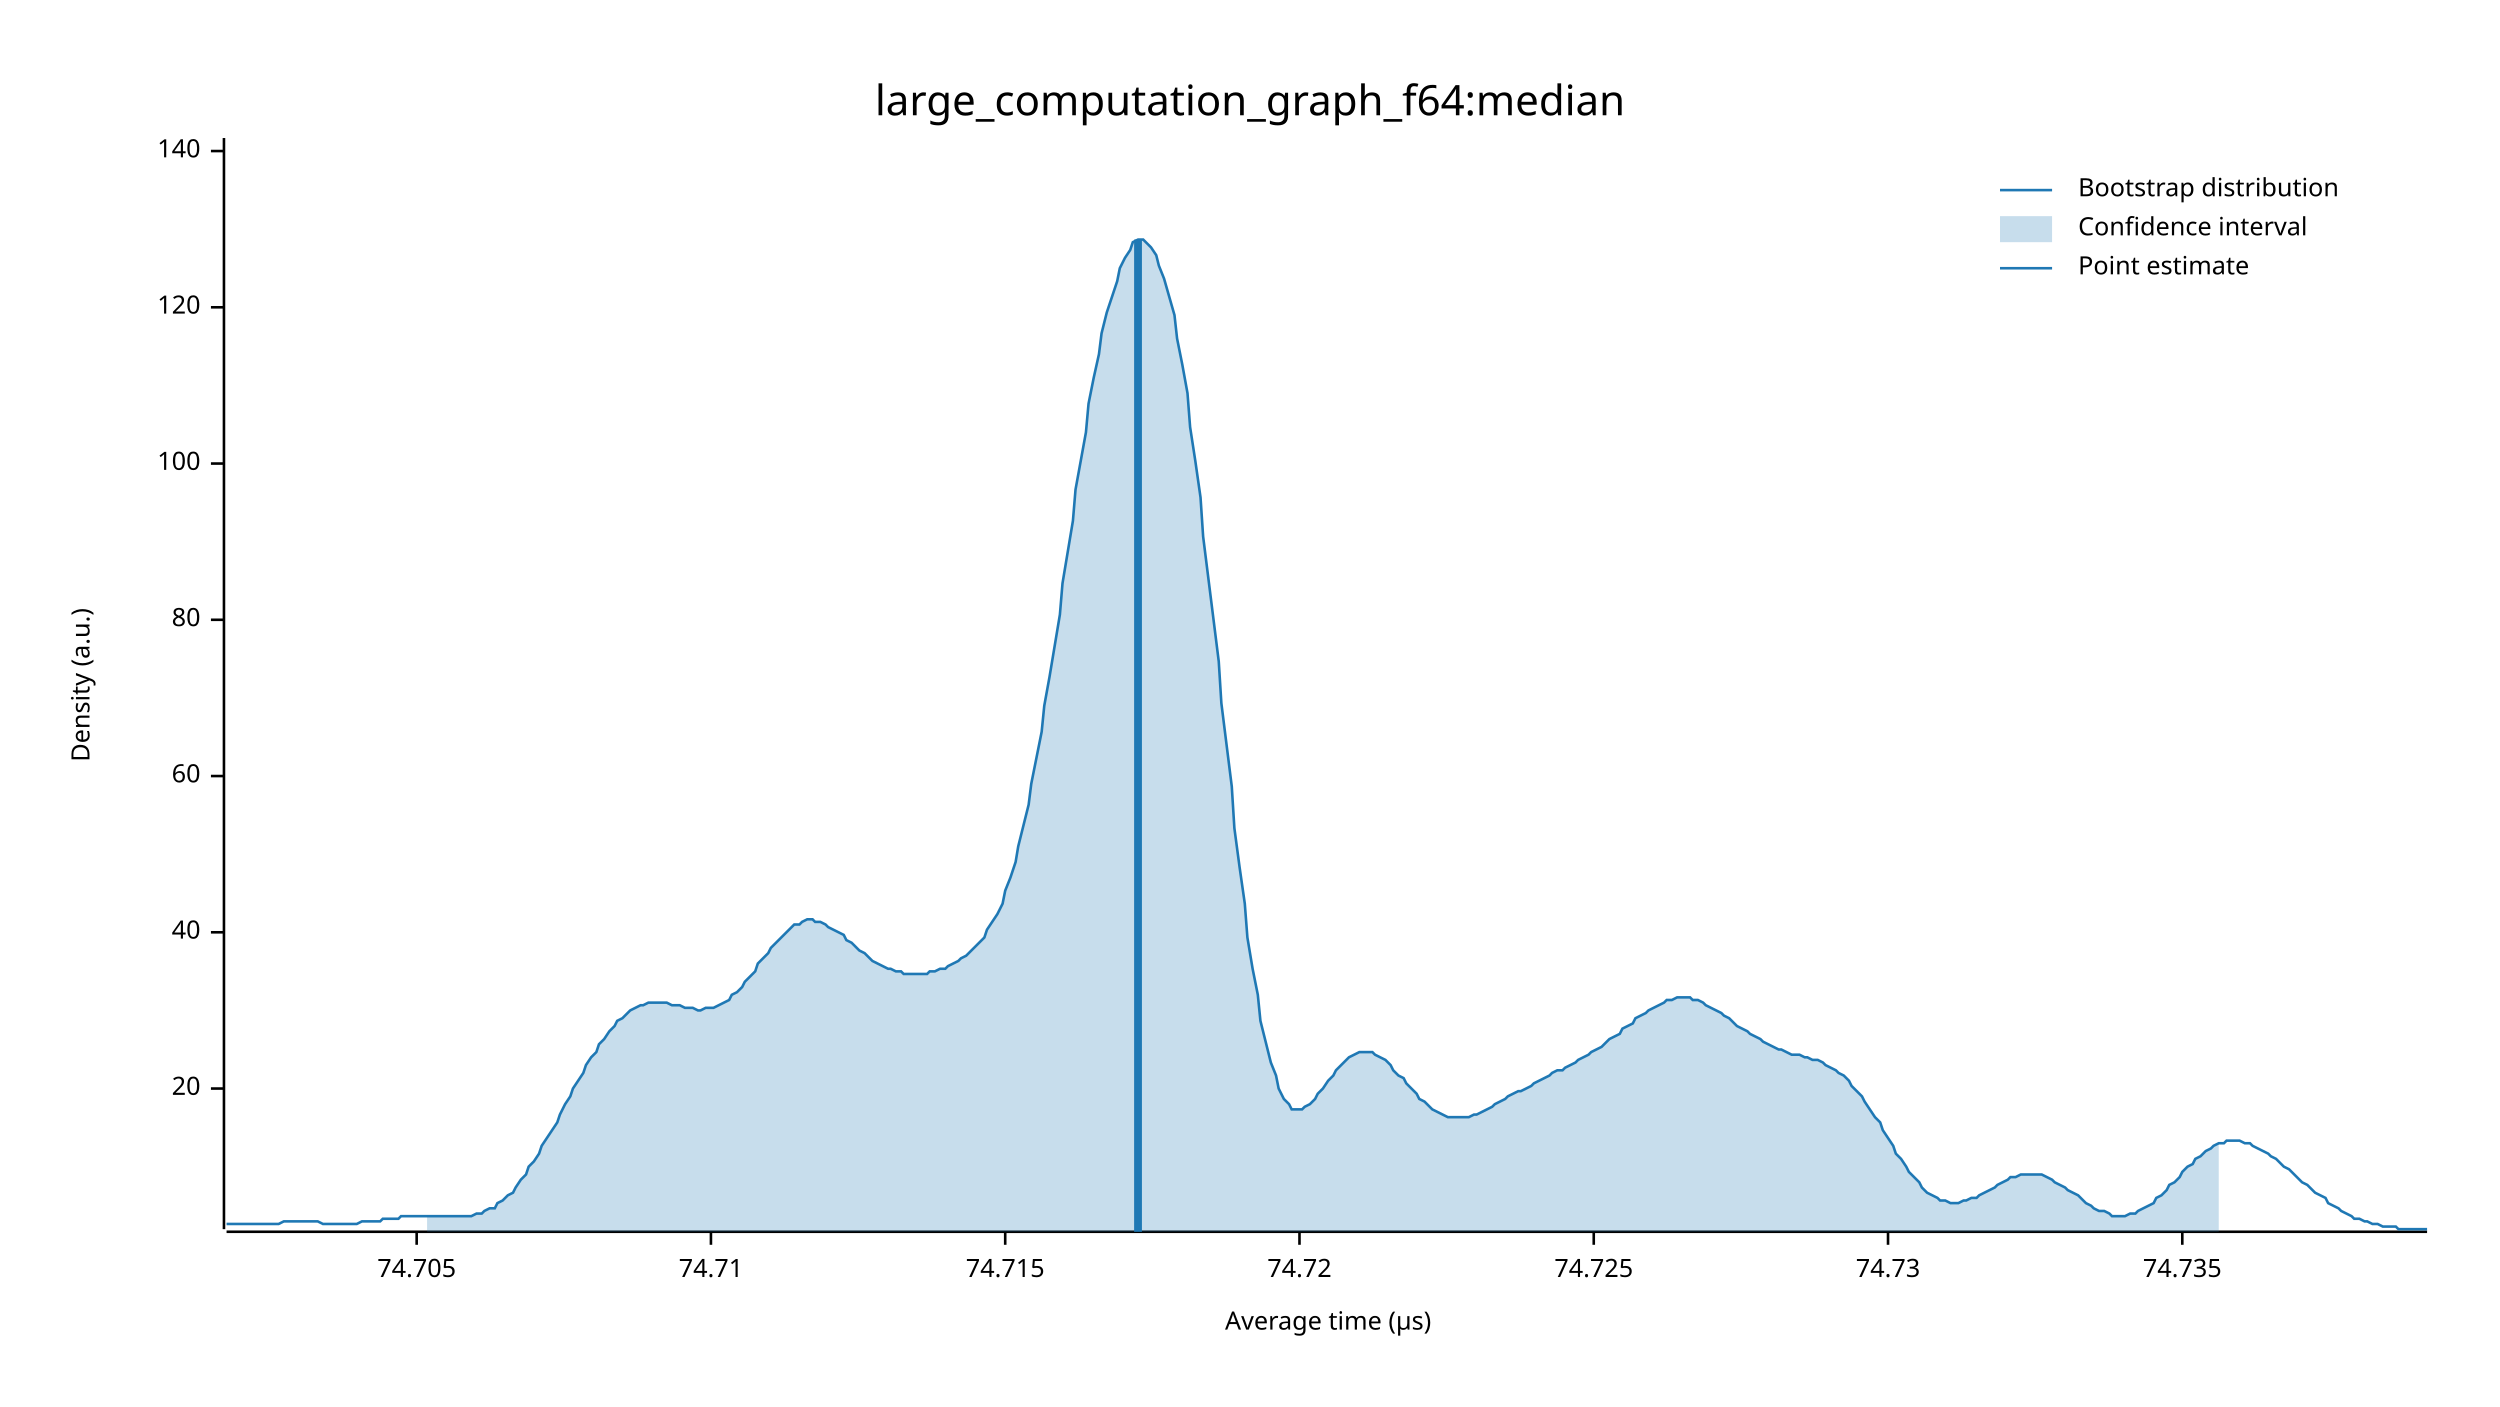
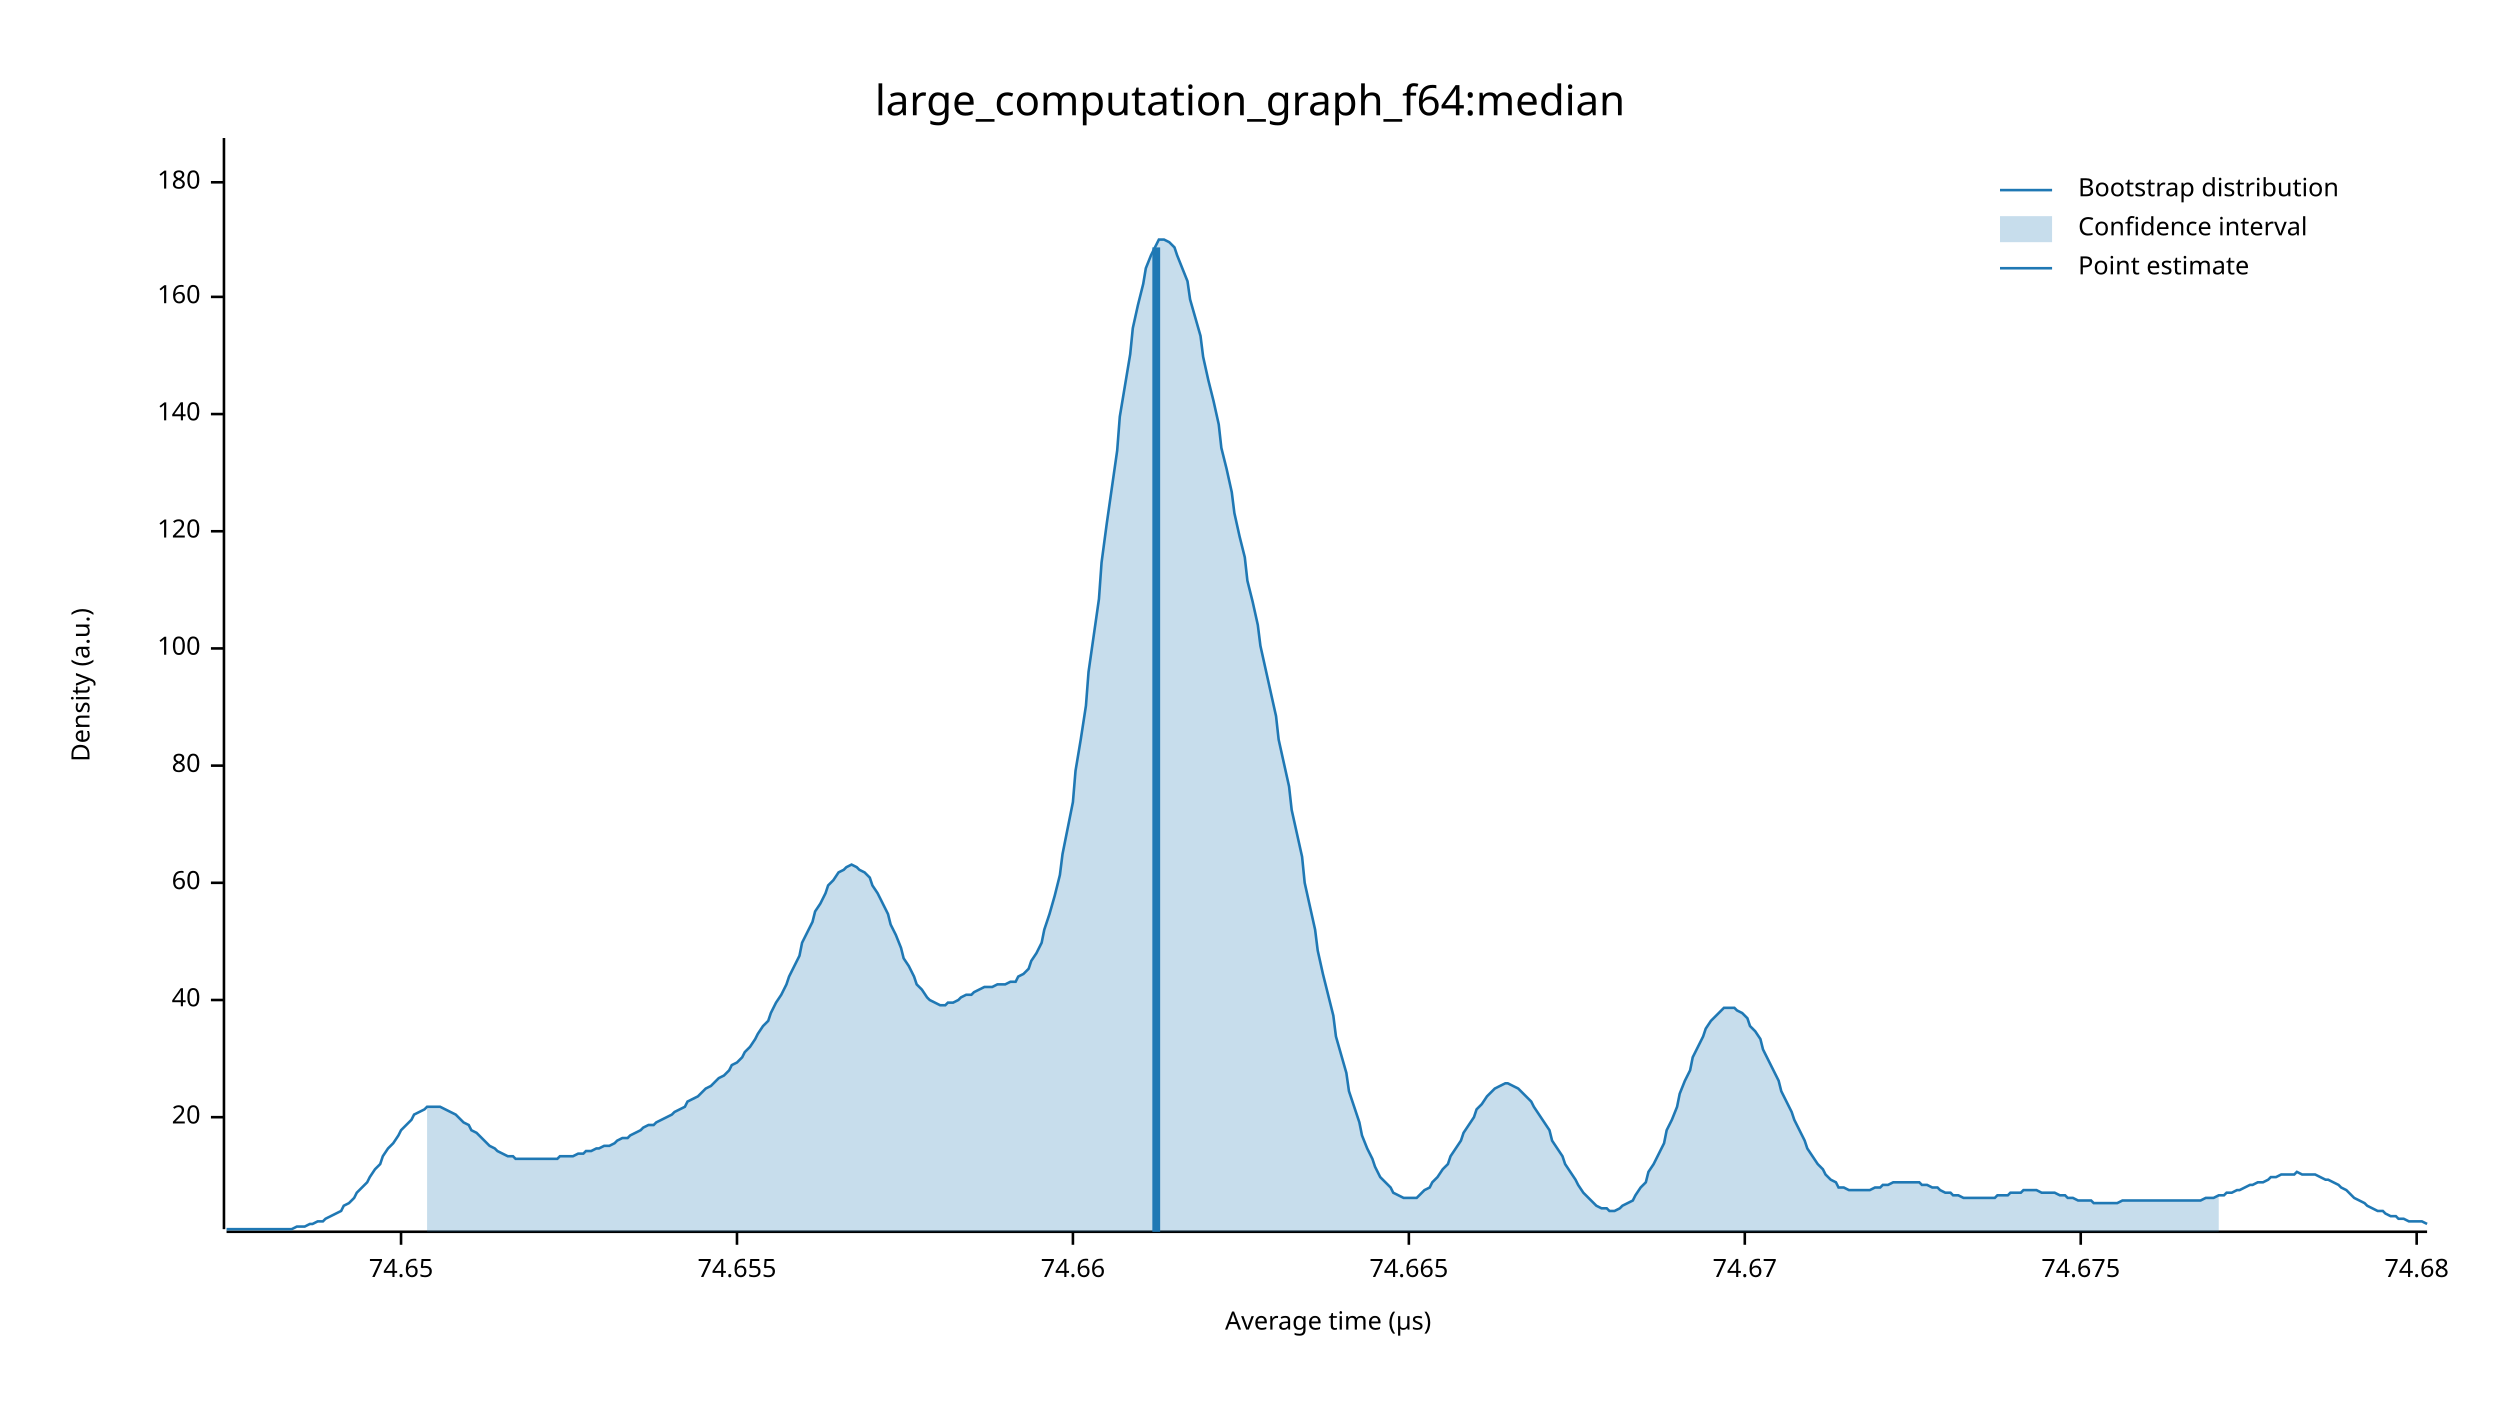
<svg xmlns="http://www.w3.org/2000/svg" width="960" height="540" viewBox="0 0 960 540">
  <text x="480" y="32" dy="0.76em" text-anchor="middle" font-family="sans-serif" font-size="16.129" opacity="1" fill="#000000">
large_computation_graph_f64:median
</text>
  <text x="27" y="263" dy="0.76em" text-anchor="middle" font-family="sans-serif" font-size="9.677" opacity="1" fill="#000000" transform="rotate(270, 27, 263)">
Density (a.u.)
</text>
  <text x="510" y="513" dy="-0.5ex" text-anchor="middle" font-family="sans-serif" font-size="9.677" opacity="1" fill="#000000">
Average time (µs)
</text>
  <polyline fill="none" opacity="1" stroke="#000000" stroke-width="1" points="86,53 86,472 " />
-   <text x="77" y="418" dy="0.5ex" text-anchor="end" font-family="sans-serif" font-size="9.677" opacity="1" fill="#000000">
+   <text x="77" y="429" dy="0.5ex" text-anchor="end" font-family="sans-serif" font-size="9.677" opacity="1" fill="#000000">
20
</text>
-   <polyline fill="none" opacity="1" stroke="#000000" stroke-width="1" points="81,418 86,418 " />
-   <text x="77" y="358" dy="0.5ex" text-anchor="end" font-family="sans-serif" font-size="9.677" opacity="1" fill="#000000">
+   <polyline fill="none" opacity="1" stroke="#000000" stroke-width="1" points="81,429 86,429 " />
+   <text x="77" y="384" dy="0.5ex" text-anchor="end" font-family="sans-serif" font-size="9.677" opacity="1" fill="#000000">
40
</text>
-   <polyline fill="none" opacity="1" stroke="#000000" stroke-width="1" points="81,358 86,358 " />
-   <text x="77" y="298" dy="0.5ex" text-anchor="end" font-family="sans-serif" font-size="9.677" opacity="1" fill="#000000">
+   <polyline fill="none" opacity="1" stroke="#000000" stroke-width="1" points="81,384 86,384 " />
+   <text x="77" y="339" dy="0.5ex" text-anchor="end" font-family="sans-serif" font-size="9.677" opacity="1" fill="#000000">
60
</text>
-   <polyline fill="none" opacity="1" stroke="#000000" stroke-width="1" points="81,298 86,298 " />
-   <text x="77" y="238" dy="0.5ex" text-anchor="end" font-family="sans-serif" font-size="9.677" opacity="1" fill="#000000">
+   <polyline fill="none" opacity="1" stroke="#000000" stroke-width="1" points="81,339 86,339 " />
+   <text x="77" y="294" dy="0.5ex" text-anchor="end" font-family="sans-serif" font-size="9.677" opacity="1" fill="#000000">
80
</text>
-   <polyline fill="none" opacity="1" stroke="#000000" stroke-width="1" points="81,238 86,238 " />
-   <text x="77" y="178" dy="0.5ex" text-anchor="end" font-family="sans-serif" font-size="9.677" opacity="1" fill="#000000">
+   <polyline fill="none" opacity="1" stroke="#000000" stroke-width="1" points="81,294 86,294 " />
+   <text x="77" y="249" dy="0.5ex" text-anchor="end" font-family="sans-serif" font-size="9.677" opacity="1" fill="#000000">
100
</text>
-   <polyline fill="none" opacity="1" stroke="#000000" stroke-width="1" points="81,178 86,178 " />
-   <text x="77" y="118" dy="0.5ex" text-anchor="end" font-family="sans-serif" font-size="9.677" opacity="1" fill="#000000">
+   <polyline fill="none" opacity="1" stroke="#000000" stroke-width="1" points="81,249 86,249 " />
+   <text x="77" y="204" dy="0.5ex" text-anchor="end" font-family="sans-serif" font-size="9.677" opacity="1" fill="#000000">
120
</text>
-   <polyline fill="none" opacity="1" stroke="#000000" stroke-width="1" points="81,118 86,118 " />
-   <text x="77" y="58" dy="0.5ex" text-anchor="end" font-family="sans-serif" font-size="9.677" opacity="1" fill="#000000">
+   <polyline fill="none" opacity="1" stroke="#000000" stroke-width="1" points="81,204 86,204 " />
+   <text x="77" y="159" dy="0.5ex" text-anchor="end" font-family="sans-serif" font-size="9.677" opacity="1" fill="#000000">
140
</text>
-   <polyline fill="none" opacity="1" stroke="#000000" stroke-width="1" points="81,58 86,58 " />
+   <polyline fill="none" opacity="1" stroke="#000000" stroke-width="1" points="81,159 86,159 " />
+   <text x="77" y="114" dy="0.5ex" text-anchor="end" font-family="sans-serif" font-size="9.677" opacity="1" fill="#000000">
+ 160
+ </text>
+   <polyline fill="none" opacity="1" stroke="#000000" stroke-width="1" points="81,114 86,114 " />
+   <text x="77" y="70" dy="0.5ex" text-anchor="end" font-family="sans-serif" font-size="9.677" opacity="1" fill="#000000">
+ 180
+ </text>
+   <polyline fill="none" opacity="1" stroke="#000000" stroke-width="1" points="81,70 86,70 " />
  <polyline fill="none" opacity="1" stroke="#000000" stroke-width="1" points="87,473 932,473 " />
-   <text x="160" y="483" dy="0.76em" text-anchor="middle" font-family="sans-serif" font-size="9.677" opacity="1" fill="#000000">
- 74.705
+   <text x="154" y="483" dy="0.76em" text-anchor="middle" font-family="sans-serif" font-size="9.677" opacity="1" fill="#000000">
+ 74.65
</text>
-   <polyline fill="none" opacity="1" stroke="#000000" stroke-width="1" points="160,473 160,478 " />
-   <text x="273" y="483" dy="0.76em" text-anchor="middle" font-family="sans-serif" font-size="9.677" opacity="1" fill="#000000">
- 74.71
+   <polyline fill="none" opacity="1" stroke="#000000" stroke-width="1" points="154,473 154,478 " />
+   <text x="283" y="483" dy="0.76em" text-anchor="middle" font-family="sans-serif" font-size="9.677" opacity="1" fill="#000000">
+ 74.655
</text>
-   <polyline fill="none" opacity="1" stroke="#000000" stroke-width="1" points="273,473 273,478 " />
-   <text x="386" y="483" dy="0.76em" text-anchor="middle" font-family="sans-serif" font-size="9.677" opacity="1" fill="#000000">
- 74.715
+   <polyline fill="none" opacity="1" stroke="#000000" stroke-width="1" points="283,473 283,478 " />
+   <text x="412" y="483" dy="0.76em" text-anchor="middle" font-family="sans-serif" font-size="9.677" opacity="1" fill="#000000">
+ 74.66
</text>
-   <polyline fill="none" opacity="1" stroke="#000000" stroke-width="1" points="386,473 386,478 " />
-   <text x="499" y="483" dy="0.76em" text-anchor="middle" font-family="sans-serif" font-size="9.677" opacity="1" fill="#000000">
- 74.72
+   <polyline fill="none" opacity="1" stroke="#000000" stroke-width="1" points="412,473 412,478 " />
+   <text x="541" y="483" dy="0.76em" text-anchor="middle" font-family="sans-serif" font-size="9.677" opacity="1" fill="#000000">
+ 74.665
</text>
-   <polyline fill="none" opacity="1" stroke="#000000" stroke-width="1" points="499,473 499,478 " />
-   <text x="612" y="483" dy="0.76em" text-anchor="middle" font-family="sans-serif" font-size="9.677" opacity="1" fill="#000000">
- 74.725
+   <polyline fill="none" opacity="1" stroke="#000000" stroke-width="1" points="541,473 541,478 " />
+   <text x="670" y="483" dy="0.76em" text-anchor="middle" font-family="sans-serif" font-size="9.677" opacity="1" fill="#000000">
+ 74.67
</text>
-   <polyline fill="none" opacity="1" stroke="#000000" stroke-width="1" points="612,473 612,478 " />
-   <text x="725" y="483" dy="0.76em" text-anchor="middle" font-family="sans-serif" font-size="9.677" opacity="1" fill="#000000">
- 74.73
+   <polyline fill="none" opacity="1" stroke="#000000" stroke-width="1" points="670,473 670,478 " />
+   <text x="799" y="483" dy="0.76em" text-anchor="middle" font-family="sans-serif" font-size="9.677" opacity="1" fill="#000000">
+ 74.675
</text>
-   <polyline fill="none" opacity="1" stroke="#000000" stroke-width="1" points="725,473 725,478 " />
-   <text x="838" y="483" dy="0.76em" text-anchor="middle" font-family="sans-serif" font-size="9.677" opacity="1" fill="#000000">
- 74.735
+   <polyline fill="none" opacity="1" stroke="#000000" stroke-width="1" points="799,473 799,478 " />
+   <text x="928" y="483" dy="0.76em" text-anchor="middle" font-family="sans-serif" font-size="9.677" opacity="1" fill="#000000">
+ 74.68
</text>
-   <polyline fill="none" opacity="1" stroke="#000000" stroke-width="1" points="838,473 838,478 " />
-   <polyline fill="none" opacity="1" stroke="#1F78B4" stroke-width="1" points="87,470 88,470 90,470 92,470 93,470 95,470 97,470 98,470 100,470 102,470 103,470 105,470 107,470 109,469 110,469 112,469 114,469 115,469 117,469 119,469 120,469 122,469 124,470 125,470 127,470 129,470 131,470 132,470 134,470 136,470 137,470 139,469 141,469 142,469 144,469 146,469 147,468 149,468 151,468 153,468 154,467 156,467 158,467 159,467 161,467 163,467 164,467 166,467 168,467 169,467 171,467 173,467 175,467 176,467 178,467 180,467 181,467 183,466 185,466 186,465 188,464 190,464 191,462 193,461 195,459 197,458 198,456 200,453 202,451 203,448 205,446 207,443 208,440 210,437 212,434 214,431 215,428 217,424 219,421 220,418 222,415 224,412 225,409 227,406 229,404 230,401 232,399 234,396 236,394 237,392 239,391 241,389 242,388 244,387 246,386 247,386 249,385 251,385 252,385 254,385 256,385 258,386 259,386 261,386 263,387 264,387 266,387 268,388 269,388 271,387 273,387 274,387 276,386 278,385 280,384 281,382 283,381 285,379 286,377 288,375 290,373 291,370 293,368 295,366 296,364 298,362 300,360 302,358 303,357 305,355 307,355 308,354 310,353 312,353 313,354 315,354 317,355 318,356 320,357 322,358 324,359 325,361 327,362 329,364 330,365 332,366 334,368 335,369 337,370 339,371 341,372 342,372 344,373 346,373 347,374 349,374 351,374 352,374 354,374 356,374 357,373 359,373 361,372 363,372 364,371 366,370 368,369 369,368 371,367 373,365 374,364 376,362 378,360 379,357 381,354 383,351 385,347 386,342 388,337 390,331 391,325 393,317 395,309 396,301 398,291 400,281 401,271 403,260 405,248 407,236 408,224 410,212 412,200 413,188 415,177 417,166 418,155 420,145 422,136 423,128 425,120 427,114 429,108 430,103 432,99 434,96 435,93 437,92 439,92 440,93 442,95 444,98 445,102 447,107 449,114 451,121 452,130 454,140 456,151 457,164 459,177 461,191 462,206 464,222 466,238 468,254 469,270 471,286 473,302 474,318 476,333 478,347 479,360 481,372 483,382 484,392 486,400 488,408 490,413 491,418 493,422 495,424 496,426 498,426 500,426 501,425 503,424 505,422 506,420 508,418 510,415 512,413 513,411 515,409 517,407 518,406 520,405 522,404 523,404 525,404 527,404 528,405 530,406 532,407 534,409 535,411 537,413 539,414 540,416 542,418 544,420 545,422 547,423 549,425 550,426 552,427 554,428 556,429 557,429 559,429 561,429 562,429 564,429 566,428 567,428 569,427 571,426 573,425 574,424 576,423 578,422 579,421 581,420 583,419 584,419 586,418 588,417 589,416 591,415 593,414 595,413 596,412 598,411 600,411 601,410 603,409 605,408 606,407 608,406 610,405 611,404 613,403 615,402 617,400 618,399 620,398 622,397 623,395 625,394 627,393 628,391 630,390 632,389 633,388 635,387 637,386 639,385 640,384 642,384 644,383 645,383 647,383 649,383 650,384 652,384 654,385 655,386 657,387 659,388 661,389 662,390 664,391 666,393 667,394 669,395 671,396 672,397 674,398 676,399 677,400 679,401 681,402 683,403 684,403 686,404 688,405 689,405 691,405 693,406 694,406 696,407 698,407 700,408 701,409 703,410 705,411 706,412 708,413 710,415 711,417 713,419 715,421 716,423 718,426 720,429 722,431 723,434 725,437 727,440 728,443 730,445 732,448 733,450 735,452 737,454 738,456 740,458 742,459 744,460 745,461 747,461 749,462 750,462 752,462 754,461 755,461 757,460 759,460 760,459 762,458 764,457 766,456 767,455 769,454 771,453 772,452 774,452 776,451 777,451 779,451 781,451 782,451 784,451 786,452 788,453 789,454 791,455 793,456 794,457 796,458 798,459 799,460 801,462 803,463 804,464 806,465 808,465 810,466 811,467 813,467 815,467 816,467 818,466 820,466 821,465 823,464 825,463 827,462 828,460 830,459 832,457 833,455 835,454 837,452 838,450 840,448 842,447 843,445 845,444 847,442 849,441 850,440 852,439 854,439 855,438 857,438 859,438 860,438 862,439 864,439 865,440 867,441 869,442 871,443 872,444 874,445 876,447 877,448 879,449 881,451 882,452 884,454 886,455 887,456 889,458 891,459 893,460 894,462 896,463 898,464 899,465 901,466 903,467 904,468 906,468 908,469 909,469 911,470 913,470 915,471 916,471 918,471 920,471 921,472 923,472 925,472 926,472 928,472 930,472 932,472 " />
-   <polygon opacity="0.25" fill="#1F78B4" points="164,467 166,467 168,467 169,467 171,467 173,467 175,467 176,467 178,467 180,467 181,467 183,466 185,466 186,465 188,464 190,464 191,462 193,461 195,459 197,458 198,456 200,453 202,451 203,448 205,446 207,443 208,440 210,437 212,434 214,431 215,428 217,424 219,421 220,418 222,415 224,412 225,409 227,406 229,404 230,401 232,399 234,396 236,394 237,392 239,391 241,389 242,388 244,387 246,386 247,386 249,385 251,385 252,385 254,385 256,385 258,386 259,386 261,386 263,387 264,387 266,387 268,388 269,388 271,387 273,387 274,387 276,386 278,385 280,384 281,382 283,381 285,379 286,377 288,375 290,373 291,370 293,368 295,366 296,364 298,362 300,360 302,358 303,357 305,355 307,355 308,354 310,353 312,353 313,354 315,354 317,355 318,356 320,357 322,358 324,359 325,361 327,362 329,364 330,365 332,366 334,368 335,369 337,370 339,371 341,372 342,372 344,373 346,373 347,374 349,374 351,374 352,374 354,374 356,374 357,373 359,373 361,372 363,372 364,371 366,370 368,369 369,368 371,367 373,365 374,364 376,362 378,360 379,357 381,354 383,351 385,347 386,342 388,337 390,331 391,325 393,317 395,309 396,301 398,291 400,281 401,271 403,260 405,248 407,236 408,224 410,212 412,200 413,188 415,177 417,166 418,155 420,145 422,136 423,128 425,120 427,114 429,108 430,103 432,99 434,96 435,93 437,92 439,92 440,93 442,95 444,98 445,102 447,107 449,114 451,121 452,130 454,140 456,151 457,164 459,177 461,191 462,206 464,222 466,238 468,254 469,270 471,286 473,302 474,318 476,333 478,347 479,360 481,372 483,382 484,392 486,400 488,408 490,413 491,418 493,422 495,424 496,426 498,426 500,426 501,425 503,424 505,422 506,420 508,418 510,415 512,413 513,411 515,409 517,407 518,406 520,405 522,404 523,404 525,404 527,404 528,405 530,406 532,407 534,409 535,411 537,413 539,414 540,416 542,418 544,420 545,422 547,423 549,425 550,426 552,427 554,428 556,429 557,429 559,429 561,429 562,429 564,429 566,428 567,428 569,427 571,426 573,425 574,424 576,423 578,422 579,421 581,420 583,419 584,419 586,418 588,417 589,416 591,415 593,414 595,413 596,412 598,411 600,411 601,410 603,409 605,408 606,407 608,406 610,405 611,404 613,403 615,402 617,400 618,399 620,398 622,397 623,395 625,394 627,393 628,391 630,390 632,389 633,388 635,387 637,386 639,385 640,384 642,384 644,383 645,383 647,383 649,383 650,384 652,384 654,385 655,386 657,387 659,388 661,389 662,390 664,391 666,393 667,394 669,395 671,396 672,397 674,398 676,399 677,400 679,401 681,402 683,403 684,403 686,404 688,405 689,405 691,405 693,406 694,406 696,407 698,407 700,408 701,409 703,410 705,411 706,412 708,413 710,415 711,417 713,419 715,421 716,423 718,426 720,429 722,431 723,434 725,437 727,440 728,443 730,445 732,448 733,450 735,452 737,454 738,456 740,458 742,459 744,460 745,461 747,461 749,462 750,462 752,462 754,461 755,461 757,460 759,460 760,459 762,458 764,457 766,456 767,455 769,454 771,453 772,452 774,452 776,451 777,451 779,451 781,451 782,451 784,451 786,452 788,453 789,454 791,455 793,456 794,457 796,458 798,459 799,460 801,462 803,463 804,464 806,465 808,465 810,466 811,467 813,467 815,467 816,467 818,466 820,466 821,465 823,464 825,463 827,462 828,460 830,459 832,457 833,455 835,454 837,452 838,450 840,448 842,447 843,445 845,444 847,442 849,441 850,440 852,439 852,473 164,473 " />
-   <polyline fill="none" opacity="1" stroke="#1F78B4" stroke-width="3" points="437,473 437,92 " />
+   <polyline fill="none" opacity="1" stroke="#000000" stroke-width="1" points="928,473 928,478 " />
+   <polyline fill="none" opacity="1" stroke="#1F78B4" stroke-width="1" points="87,472 88,472 90,472 92,472 93,472 95,472 97,472 98,472 100,472 102,472 103,472 105,472 107,472 109,472 110,472 112,472 114,471 115,471 117,471 119,470 120,470 122,469 124,469 125,468 127,467 129,466 131,465 132,463 134,462 136,460 137,458 139,456 141,454 142,452 144,449 146,447 147,444 149,441 151,439 153,436 154,434 156,432 158,430 159,428 161,427 163,426 164,425 166,425 168,425 169,425 171,426 173,427 175,428 176,429 178,431 180,432 181,434 183,435 185,437 186,438 188,440 190,441 191,442 193,443 195,444 197,444 198,445 200,445 202,445 203,445 205,445 207,445 208,445 210,445 212,445 214,445 215,444 217,444 219,444 220,444 222,443 224,443 225,442 227,442 229,441 230,441 232,440 234,440 236,439 237,438 239,437 241,437 242,436 244,435 246,434 247,433 249,432 251,432 252,431 254,430 256,429 258,428 259,427 261,426 263,425 264,423 266,422 268,421 269,420 271,418 273,417 274,416 276,414 278,413 280,411 281,409 283,408 285,406 286,404 288,402 290,399 291,397 293,394 295,392 296,389 298,385 300,382 302,378 303,375 305,371 307,367 308,362 310,358 312,354 313,350 315,347 317,343 318,340 320,338 322,335 324,334 325,333 327,332 329,333 330,334 332,335 334,337 335,340 337,343 339,347 341,351 342,355 344,359 346,364 347,368 349,371 351,375 352,378 354,380 356,383 357,384 359,385 361,386 363,386 364,385 366,385 368,384 369,383 371,382 373,382 374,381 376,380 378,379 379,379 381,379 383,378 385,378 386,378 388,377 390,377 391,375 393,374 395,372 396,369 398,366 400,362 401,357 403,351 405,344 407,336 408,328 410,318 412,308 413,296 415,284 417,271 418,258 420,244 422,230 423,216 425,201 427,187 429,173 430,160 432,148 434,136 435,126 437,117 439,109 440,103 442,98 444,94 445,92 447,92 449,93 451,95 452,98 454,103 456,108 457,115 459,122 461,129 462,137 464,146 466,154 468,163 469,172 471,180 473,189 474,197 476,206 478,214 479,223 481,231 483,240 484,248 486,257 488,266 490,275 491,284 493,293 495,302 496,311 498,320 500,329 501,339 503,348 505,357 506,365 508,374 510,382 512,390 513,398 515,405 517,412 518,419 520,425 522,431 523,436 525,441 527,445 528,448 530,452 532,454 534,456 535,458 537,459 539,460 540,460 542,460 544,460 545,459 547,457 549,456 550,454 552,452 554,449 556,447 557,444 559,441 561,438 562,435 564,432 566,429 567,426 569,424 571,421 573,419 574,418 576,417 578,416 579,416 581,417 583,418 584,419 586,421 588,423 589,425 591,428 593,431 595,434 596,438 598,441 600,444 601,447 603,450 605,453 606,455 608,458 610,460 611,461 613,463 615,464 617,464 618,465 620,465 622,464 623,463 625,462 627,461 628,459 630,456 632,454 633,450 635,447 637,443 639,439 640,434 642,430 644,425 645,420 647,415 649,411 650,406 652,402 654,398 655,395 657,392 659,390 661,388 662,387 664,387 666,387 667,388 669,389 671,391 672,394 674,396 676,399 677,403 679,407 681,411 683,415 684,419 686,423 688,427 689,430 691,434 693,438 694,441 696,444 698,447 700,449 701,451 703,453 705,454 706,456 708,456 710,457 711,457 713,457 715,457 716,457 718,457 720,456 722,456 723,455 725,455 727,454 728,454 730,454 732,454 733,454 735,454 737,454 738,455 740,455 742,456 744,456 745,457 747,458 749,458 750,459 752,459 754,460 755,460 757,460 759,460 760,460 762,460 764,460 766,460 767,459 769,459 771,459 772,458 774,458 776,458 777,457 779,457 781,457 782,457 784,458 786,458 788,458 789,458 791,459 793,459 794,460 796,460 798,461 799,461 801,461 803,461 804,462 806,462 808,462 810,462 811,462 813,462 815,461 816,461 818,461 820,461 821,461 823,461 825,461 827,461 828,461 830,461 832,461 833,461 835,461 837,461 838,461 840,461 842,461 843,461 845,461 847,460 849,460 850,460 852,459 854,459 855,458 857,458 859,457 860,457 862,456 864,455 865,455 867,454 869,454 871,453 872,452 874,452 876,451 877,451 879,451 881,451 882,450 884,451 886,451 887,451 889,451 891,452 893,453 894,453 896,454 898,455 899,456 901,457 903,459 904,460 906,461 908,462 909,463 911,464 913,465 915,465 916,466 918,467 920,467 921,468 923,468 925,469 926,469 928,469 930,469 932,470 " />
+   <polygon opacity="0.25" fill="#1F78B4" points="164,425 166,425 168,425 169,425 171,426 173,427 175,428 176,429 178,431 180,432 181,434 183,435 185,437 186,438 188,440 190,441 191,442 193,443 195,444 197,444 198,445 200,445 202,445 203,445 205,445 207,445 208,445 210,445 212,445 214,445 215,444 217,444 219,444 220,444 222,443 224,443 225,442 227,442 229,441 230,441 232,440 234,440 236,439 237,438 239,437 241,437 242,436 244,435 246,434 247,433 249,432 251,432 252,431 254,430 256,429 258,428 259,427 261,426 263,425 264,423 266,422 268,421 269,420 271,418 273,417 274,416 276,414 278,413 280,411 281,409 283,408 285,406 286,404 288,402 290,399 291,397 293,394 295,392 296,389 298,385 300,382 302,378 303,375 305,371 307,367 308,362 310,358 312,354 313,350 315,347 317,343 318,340 320,338 322,335 324,334 325,333 327,332 329,333 330,334 332,335 334,337 335,340 337,343 339,347 341,351 342,355 344,359 346,364 347,368 349,371 351,375 352,378 354,380 356,383 357,384 359,385 361,386 363,386 364,385 366,385 368,384 369,383 371,382 373,382 374,381 376,380 378,379 379,379 381,379 383,378 385,378 386,378 388,377 390,377 391,375 393,374 395,372 396,369 398,366 400,362 401,357 403,351 405,344 407,336 408,328 410,318 412,308 413,296 415,284 417,271 418,258 420,244 422,230 423,216 425,201 427,187 429,173 430,160 432,148 434,136 435,126 437,117 439,109 440,103 442,98 444,94 445,92 447,92 449,93 451,95 452,98 454,103 456,108 457,115 459,122 461,129 462,137 464,146 466,154 468,163 469,172 471,180 473,189 474,197 476,206 478,214 479,223 481,231 483,240 484,248 486,257 488,266 490,275 491,284 493,293 495,302 496,311 498,320 500,329 501,339 503,348 505,357 506,365 508,374 510,382 512,390 513,398 515,405 517,412 518,419 520,425 522,431 523,436 525,441 527,445 528,448 530,452 532,454 534,456 535,458 537,459 539,460 540,460 542,460 544,460 545,459 547,457 549,456 550,454 552,452 554,449 556,447 557,444 559,441 561,438 562,435 564,432 566,429 567,426 569,424 571,421 573,419 574,418 576,417 578,416 579,416 581,417 583,418 584,419 586,421 588,423 589,425 591,428 593,431 595,434 596,438 598,441 600,444 601,447 603,450 605,453 606,455 608,458 610,460 611,461 613,463 615,464 617,464 618,465 620,465 622,464 623,463 625,462 627,461 628,459 630,456 632,454 633,450 635,447 637,443 639,439 640,434 642,430 644,425 645,420 647,415 649,411 650,406 652,402 654,398 655,395 657,392 659,390 661,388 662,387 664,387 666,387 667,388 669,389 671,391 672,394 674,396 676,399 677,403 679,407 681,411 683,415 684,419 686,423 688,427 689,430 691,434 693,438 694,441 696,444 698,447 700,449 701,451 703,453 705,454 706,456 708,456 710,457 711,457 713,457 715,457 716,457 718,457 720,456 722,456 723,455 725,455 727,454 728,454 730,454 732,454 733,454 735,454 737,454 738,455 740,455 742,456 744,456 745,457 747,458 749,458 750,459 752,459 754,460 755,460 757,460 759,460 760,460 762,460 764,460 766,460 767,459 769,459 771,459 772,458 774,458 776,458 777,457 779,457 781,457 782,457 784,458 786,458 788,458 789,458 791,459 793,459 794,460 796,460 798,461 799,461 801,461 803,461 804,462 806,462 808,462 810,462 811,462 813,462 815,461 816,461 818,461 820,461 821,461 823,461 825,461 827,461 828,461 830,461 832,461 833,461 835,461 837,461 838,461 840,461 842,461 843,461 845,461 847,460 849,460 850,460 852,459 852,473 164,473 " />
+   <polyline fill="none" opacity="1" stroke="#1F78B4" stroke-width="3" points="444,473 444,95 " />
  <text x="798" y="68" dy="0.76em" text-anchor="start" font-family="sans-serif" font-size="9.677" opacity="1" fill="#000000">
Bootstrap distribution
</text>
  <text x="798" y="83" dy="0.76em" text-anchor="start" font-family="sans-serif" font-size="9.677" opacity="1" fill="#000000">
Confidence interval
</text>
  <text x="798" y="98" dy="0.76em" text-anchor="start" font-family="sans-serif" font-size="9.677" opacity="1" fill="#000000">
Point estimate
</text>
  <polyline fill="none" opacity="1" stroke="#1F78B4" stroke-width="1" points="768,73 788,73 " />
  <rect x="768" y="83" width="20" height="10" opacity="0.25" fill="#1F78B4" stroke="none" />
  <polyline fill="none" opacity="1" stroke="#1F78B4" stroke-width="1" points="768,103 788,103 " />
</svg>
